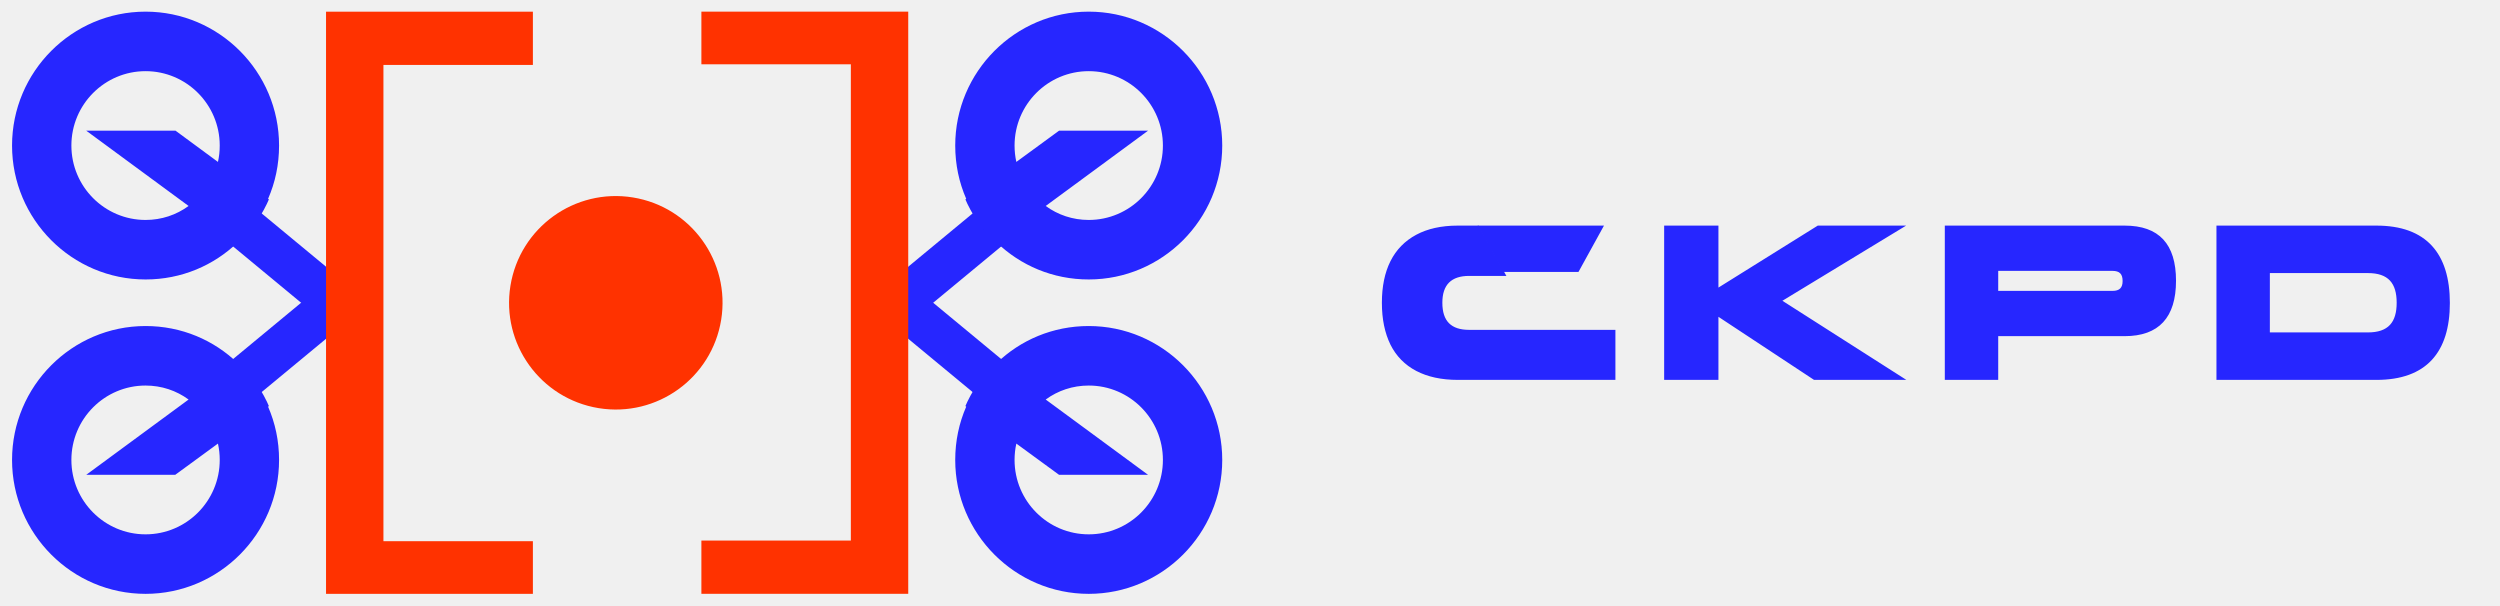
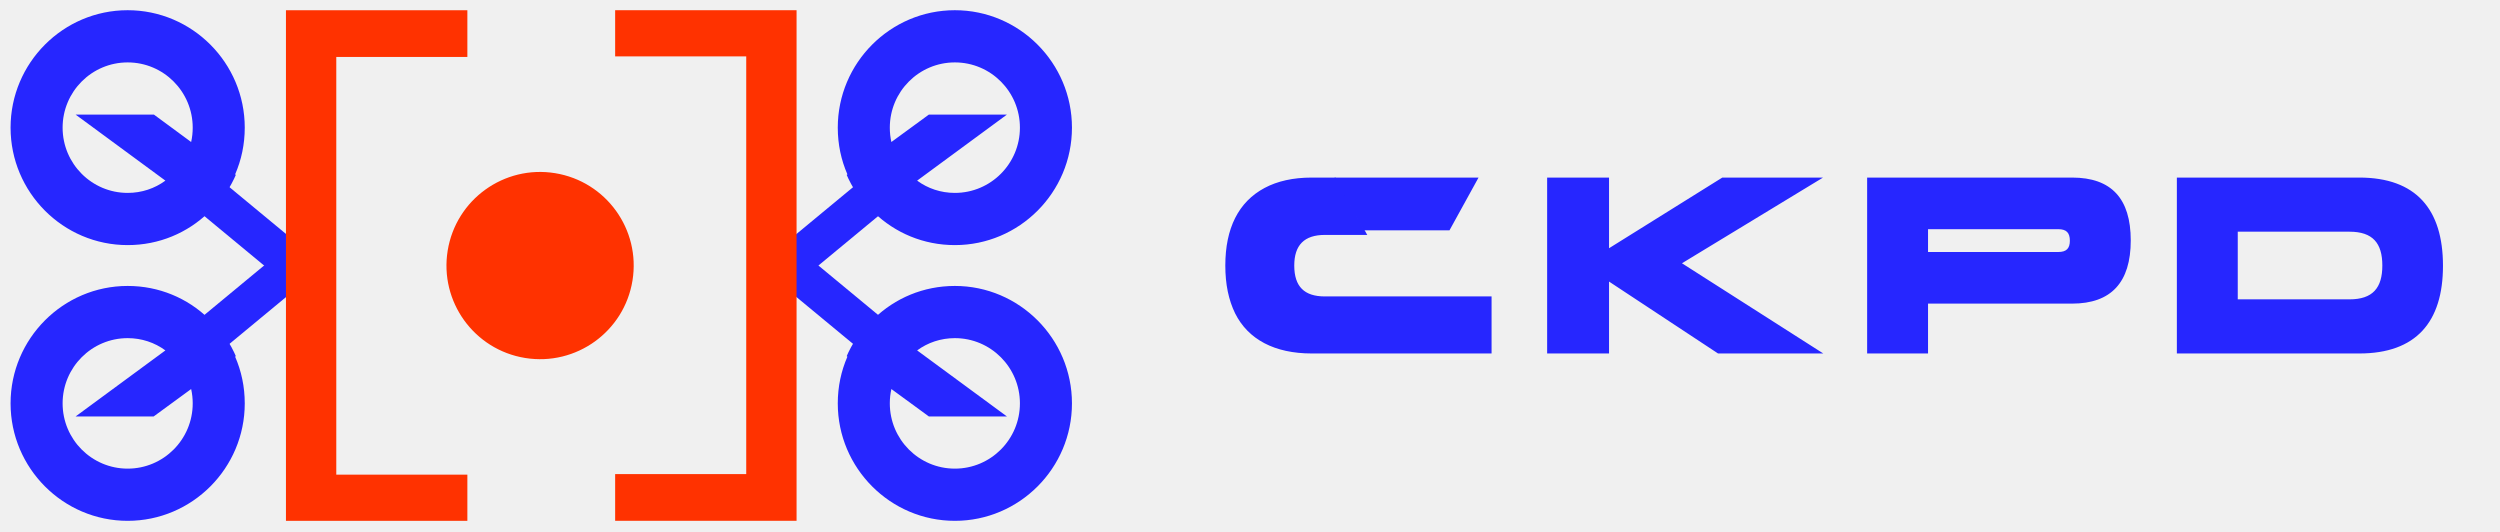
- <svg xmlns="http://www.w3.org/2000/svg" viewBox="0 0 2147 520" width="2147" height="520">
+ <svg xmlns="http://www.w3.org/2000/svg" viewBox="0 0 2448 520" width="2448" height="520">
  <g>
    <defs>
      <clipPath id="rot-ckpd-logo-blue-red-TL-z">
        <circle cx="40.203" cy="40.324" r="40.524" />
      </clipPath>
      <clipPath id="rot-ckpd-logo-blue-red-TR-z">
        <circle cx="165.281" cy="40.324" r="40.524" />
      </clipPath>
      <clipPath id="rot-ckpd-logo-blue-red-BL-z">
        <circle cx="40.203" cy="129.934" r="40.524" />
      </clipPath>
      <clipPath id="rot-ckpd-logo-blue-red-BR-z">
        <circle cx="165.281" cy="129.934" r="40.524" />
      </clipPath>
    </defs>
    <line x1="288" y1="260" x2="207.4" y2="193.3" stroke="#2626FF" stroke-width="37.5" />
    <line x1="288" y1="260" x2="207.4" y2="326.7" stroke="#2626FF" stroke-width="37.5" />
    <line x1="772" y1="260" x2="852.6" y2="193.3" stroke="#2626FF" stroke-width="37.5" />
    <line x1="772" y1="260" x2="852.6" y2="326.7" stroke="#2626FF" stroke-width="37.5" />
    <g transform="translate(10.35 10.00) scale(2.8519)">
      <path d="M165.281 89.609C154.47 89.609 144.732 93.821 137.496 100.811L129.544 94.986V75.272L137.496 69.447C144.732 76.437 154.47 80.649 165.281 80.649C187.437 80.649 205.484 62.547 205.484 40.324C205.484 18.101 187.437 0 165.281 0C143.124 0 125.077 18.101 125.077 40.324C125.077 46.059 126.239 51.436 128.383 56.364L125.881 58.246H79.692L77.101 56.364C79.245 51.436 80.407 46.059 80.407 40.324C80.407 18.101 62.36 0 40.203 0C18.047 0 0 18.101 0 40.324C0 62.547 18.047 80.649 40.203 80.649C51.014 80.649 60.752 76.437 67.988 69.447L75.94 75.272V94.986L67.988 100.811C60.752 93.821 51.014 89.609 40.203 89.609C18.047 89.609 0 107.711 0 129.934C0 152.157 18.047 170.258 40.203 170.258C62.36 170.258 80.407 152.157 80.407 129.934C80.407 124.199 79.245 118.822 77.101 113.894L79.603 112.012H125.881L128.383 113.894C126.239 118.822 125.077 124.199 125.077 129.934C125.077 152.157 143.124 170.258 165.281 170.258C187.437 170.258 205.484 152.157 205.484 129.934C205.484 107.711 187.437 89.609 165.281 89.609ZM165.281 17.922C177.61 17.922 187.616 27.958 187.616 40.324C187.616 52.69 177.61 62.727 165.281 62.727C160.456 62.727 155.989 61.203 152.326 58.515L183.149 35.844H156.346L143.481 45.253C143.124 43.64 142.945 42.027 142.945 40.324C142.945 27.958 152.951 17.922 165.281 17.922ZM62.002 45.253L49.227 35.844H22.335L53.158 58.515C49.495 61.203 45.028 62.727 40.203 62.727C27.874 62.727 17.868 52.69 17.868 40.324C17.868 27.958 27.874 17.922 40.203 17.922C52.532 17.922 62.539 27.958 62.539 40.324C62.539 42.027 62.36 43.64 62.002 45.253ZM40.203 152.336C27.874 152.336 17.868 142.3 17.868 129.934C17.868 117.568 27.874 107.531 40.203 107.531C45.028 107.531 49.495 109.055 53.158 111.743L22.335 134.414H49.137L62.002 125.005C62.36 126.618 62.539 128.231 62.539 129.934C62.539 142.3 52.532 152.336 40.203 152.336ZM111.676 94.09H93.808V76.168H111.676V94.09ZM165.281 152.336C152.951 152.336 142.945 142.3 142.945 129.934C142.945 128.231 143.124 126.618 143.481 125.005L156.346 134.414H183.149L152.326 111.743C155.989 109.055 160.456 107.531 165.281 107.531C177.61 107.531 187.616 117.568 187.616 129.934C187.616 142.3 177.61 152.336 165.281 152.336Z" fill="#2626FF" clip-path="url(#rot-ckpd-logo-blue-red-TL-z)" />
    </g>
    <g transform="translate(463.64 10.00) scale(2.8519)">
      <path d="M165.281 89.609C154.47 89.609 144.732 93.821 137.496 100.811L129.544 94.986V75.272L137.496 69.447C144.732 76.437 154.47 80.649 165.281 80.649C187.437 80.649 205.484 62.547 205.484 40.324C205.484 18.101 187.437 0 165.281 0C143.124 0 125.077 18.101 125.077 40.324C125.077 46.059 126.239 51.436 128.383 56.364L125.881 58.246H79.692L77.101 56.364C79.245 51.436 80.407 46.059 80.407 40.324C80.407 18.101 62.36 0 40.203 0C18.047 0 0 18.101 0 40.324C0 62.547 18.047 80.649 40.203 80.649C51.014 80.649 60.752 76.437 67.988 69.447L75.94 75.272V94.986L67.988 100.811C60.752 93.821 51.014 89.609 40.203 89.609C18.047 89.609 0 107.711 0 129.934C0 152.157 18.047 170.258 40.203 170.258C62.36 170.258 80.407 152.157 80.407 129.934C80.407 124.199 79.245 118.822 77.101 113.894L79.603 112.012H125.881L128.383 113.894C126.239 118.822 125.077 124.199 125.077 129.934C125.077 152.157 143.124 170.258 165.281 170.258C187.437 170.258 205.484 152.157 205.484 129.934C205.484 107.711 187.437 89.609 165.281 89.609ZM165.281 17.922C177.61 17.922 187.616 27.958 187.616 40.324C187.616 52.69 177.61 62.727 165.281 62.727C160.456 62.727 155.989 61.203 152.326 58.515L183.149 35.844H156.346L143.481 45.253C143.124 43.64 142.945 42.027 142.945 40.324C142.945 27.958 152.951 17.922 165.281 17.922ZM62.002 45.253L49.227 35.844H22.335L53.158 58.515C49.495 61.203 45.028 62.727 40.203 62.727C27.874 62.727 17.868 52.69 17.868 40.324C17.868 27.958 27.874 17.922 40.203 17.922C52.532 17.922 62.539 27.958 62.539 40.324C62.539 42.027 62.36 43.64 62.002 45.253ZM40.203 152.336C27.874 152.336 17.868 142.3 17.868 129.934C17.868 117.568 27.874 107.531 40.203 107.531C45.028 107.531 49.495 109.055 53.158 111.743L22.335 134.414H49.137L62.002 125.005C62.36 126.618 62.539 128.231 62.539 129.934C62.539 142.3 52.532 152.336 40.203 152.336ZM111.676 94.09H93.808V76.168H111.676V94.09ZM165.281 152.336C152.951 152.336 142.945 142.3 142.945 129.934C142.945 128.231 143.124 126.618 143.481 125.005L156.346 134.414H183.149L152.326 111.743C155.989 109.055 160.456 107.531 165.281 107.531C177.61 107.531 187.616 117.568 187.616 129.934C187.616 142.3 177.61 152.336 165.281 152.336Z" fill="#2626FF" clip-path="url(#rot-ckpd-logo-blue-red-TR-z)" />
    </g>
    <g transform="translate(10.35 24.44) scale(2.8519)">
      <path d="M165.281 89.609C154.47 89.609 144.732 93.821 137.496 100.811L129.544 94.986V75.272L137.496 69.447C144.732 76.437 154.47 80.649 165.281 80.649C187.437 80.649 205.484 62.547 205.484 40.324C205.484 18.101 187.437 0 165.281 0C143.124 0 125.077 18.101 125.077 40.324C125.077 46.059 126.239 51.436 128.383 56.364L125.881 58.246H79.692L77.101 56.364C79.245 51.436 80.407 46.059 80.407 40.324C80.407 18.101 62.36 0 40.203 0C18.047 0 0 18.101 0 40.324C0 62.547 18.047 80.649 40.203 80.649C51.014 80.649 60.752 76.437 67.988 69.447L75.94 75.272V94.986L67.988 100.811C60.752 93.821 51.014 89.609 40.203 89.609C18.047 89.609 0 107.711 0 129.934C0 152.157 18.047 170.258 40.203 170.258C62.36 170.258 80.407 152.157 80.407 129.934C80.407 124.199 79.245 118.822 77.101 113.894L79.603 112.012H125.881L128.383 113.894C126.239 118.822 125.077 124.199 125.077 129.934C125.077 152.157 143.124 170.258 165.281 170.258C187.437 170.258 205.484 152.157 205.484 129.934C205.484 107.711 187.437 89.609 165.281 89.609ZM165.281 17.922C177.61 17.922 187.616 27.958 187.616 40.324C187.616 52.69 177.61 62.727 165.281 62.727C160.456 62.727 155.989 61.203 152.326 58.515L183.149 35.844H156.346L143.481 45.253C143.124 43.64 142.945 42.027 142.945 40.324C142.945 27.958 152.951 17.922 165.281 17.922ZM62.002 45.253L49.227 35.844H22.335L53.158 58.515C49.495 61.203 45.028 62.727 40.203 62.727C27.874 62.727 17.868 52.69 17.868 40.324C17.868 27.958 27.874 17.922 40.203 17.922C52.532 17.922 62.539 27.958 62.539 40.324C62.539 42.027 62.36 43.64 62.002 45.253ZM40.203 152.336C27.874 152.336 17.868 142.3 17.868 129.934C17.868 117.568 27.874 107.531 40.203 107.531C45.028 107.531 49.495 109.055 53.158 111.743L22.335 134.414H49.137L62.002 125.005C62.36 126.618 62.539 128.231 62.539 129.934C62.539 142.3 52.532 152.336 40.203 152.336ZM111.676 94.09H93.808V76.168H111.676V94.09ZM165.281 152.336C152.951 152.336 142.945 142.3 142.945 129.934C142.945 128.231 143.124 126.618 143.481 125.005L156.346 134.414H183.149L152.326 111.743C155.989 109.055 160.456 107.531 165.281 107.531C177.61 107.531 187.616 117.568 187.616 129.934C187.616 142.3 177.61 152.336 165.281 152.336Z" fill="#2626FF" clip-path="url(#rot-ckpd-logo-blue-red-BL-z)" />
    </g>
    <g transform="translate(463.64 24.44) scale(2.8519)">
      <path d="M165.281 89.609C154.47 89.609 144.732 93.821 137.496 100.811L129.544 94.986V75.272L137.496 69.447C144.732 76.437 154.47 80.649 165.281 80.649C187.437 80.649 205.484 62.547 205.484 40.324C205.484 18.101 187.437 0 165.281 0C143.124 0 125.077 18.101 125.077 40.324C125.077 46.059 126.239 51.436 128.383 56.364L125.881 58.246H79.692L77.101 56.364C79.245 51.436 80.407 46.059 80.407 40.324C80.407 18.101 62.36 0 40.203 0C18.047 0 0 18.101 0 40.324C0 62.547 18.047 80.649 40.203 80.649C51.014 80.649 60.752 76.437 67.988 69.447L75.94 75.272V94.986L67.988 100.811C60.752 93.821 51.014 89.609 40.203 89.609C18.047 89.609 0 107.711 0 129.934C0 152.157 18.047 170.258 40.203 170.258C62.36 170.258 80.407 152.157 80.407 129.934C80.407 124.199 79.245 118.822 77.101 113.894L79.603 112.012H125.881L128.383 113.894C126.239 118.822 125.077 124.199 125.077 129.934C125.077 152.157 143.124 170.258 165.281 170.258C187.437 170.258 205.484 152.157 205.484 129.934C205.484 107.711 187.437 89.609 165.281 89.609ZM165.281 17.922C177.61 17.922 187.616 27.958 187.616 40.324C187.616 52.69 177.61 62.727 165.281 62.727C160.456 62.727 155.989 61.203 152.326 58.515L183.149 35.844H156.346L143.481 45.253C143.124 43.64 142.945 42.027 142.945 40.324C142.945 27.958 152.951 17.922 165.281 17.922ZM62.002 45.253L49.227 35.844H22.335L53.158 58.515C49.495 61.203 45.028 62.727 40.203 62.727C27.874 62.727 17.868 52.69 17.868 40.324C17.868 27.958 27.874 17.922 40.203 17.922C52.532 17.922 62.539 27.958 62.539 40.324C62.539 42.027 62.36 43.64 62.002 45.253ZM40.203 152.336C27.874 152.336 17.868 142.3 17.868 129.934C17.868 117.568 27.874 107.531 40.203 107.531C45.028 107.531 49.495 109.055 53.158 111.743L22.335 134.414H49.137L62.002 125.005C62.36 126.618 62.539 128.231 62.539 129.934C62.539 142.3 52.532 152.336 40.203 152.336ZM111.676 94.09H93.808V76.168H111.676V94.09ZM165.281 152.336C152.951 152.336 142.945 142.3 142.945 129.934C142.945 128.231 143.124 126.618 143.481 125.005L156.346 134.414H183.149L152.326 111.743C155.989 109.055 160.456 107.531 165.281 107.531C177.61 107.531 187.616 117.568 187.616 129.934C187.616 142.3 177.61 152.336 165.281 152.336Z" fill="#2626FF" clip-path="url(#rot-ckpd-logo-blue-red-BR-z)" />
    </g>
    <g transform="translate(280 10) scale(4.7746)">
      <path d="M0 104.72V0.007H37.206V9.585H10.323V95.25H37.206V104.72H0Z" fill="#FF3200" />
    </g>
    <g transform="translate(228.12 10) scale(4.7746)">
      <path d="M115.586 0V104.713H78.38V95.135H105.263V9.47H78.38V0H115.586Z" fill="#FF3200" />
    </g>
    <g transform="translate(281.65 35.00) scale(4.2972)">
      <path d="M78.582 55.786C80.469 44.158 72.572 33.202 60.943 31.314C49.315 29.427 38.358 37.324 36.471 48.953C34.584 60.581 42.481 71.538 54.11 73.425C65.738 75.312 76.695 67.415 78.582 55.786Z" fill="#FF3200" />
    </g>
  </g>
-   <g transform="translate(1180.95 105.67) scale(1.2583)">
+   <g transform="translate(1192.27 59.37) scale(1.6358)">
    <defs>
      <mask id="sw0-n">
        <rect x="-30" y="40" width="797.418" height="165.3" fill="white" />
        <polygon points="54.187,40 171.373,40 171.373,122.65 99.644,122.65" fill="black" />
      </mask>
    </defs>
    <path d="M164 175.3L164 141.15L64.21 141.15C51.94 141.15 45.89 135.28 45.89 122.65C45.89 110.38 51.94 104.33 64.21 104.33L164 104.33L164 70L56.39 70C45.18 70 35.75 72.13 28.1 76.23C12.45 84.59 4.62 100.42 4.62 122.65C4.62 133.86 6.58 143.28 10.49 151.29C18.32 166.94 34.15 175.3 56.39 175.3 M299.57 175.3L362.57 175.3L277.97 121.3L362.42 70L302.12 70L234.32 112.3L234.32 70L197.27 70L197.27 175.3L234.32 175.3L234.32 132.25 M425.27 114.55L425.27 100.9L503.27 100.9C508.07 100.9 510.17 103 510.17 107.8C510.17 112.45 508.07 114.55 503.27 114.55M388.82 175.3L425.27 175.3L425.27 145.45L511.52 145.45C534.92 145.45 546.62 132.7 546.62 107.65C546.62 82.6 535.07 70 511.52 70L388.82 70 M610.67 142.9L610.67 102.4L677.57 102.4C691.52 102.4 697.22 109.3 697.22 122.65C697.22 136 691.52 142.9 677.57 142.9M574.22 175.3L683.42 175.3C717.47 175.3 733.52 156.4 733.52 122.8C733.52 89.05 717.47 70 683.42 70L574.22 70" fill="#2626FF" mask="url(#sw0-n)" />
    <polygon points="70.0,70.0 156.2,70.0 138.8,101.6 87.4,101.6" fill="#2626FF" />
  </g>
</svg>
